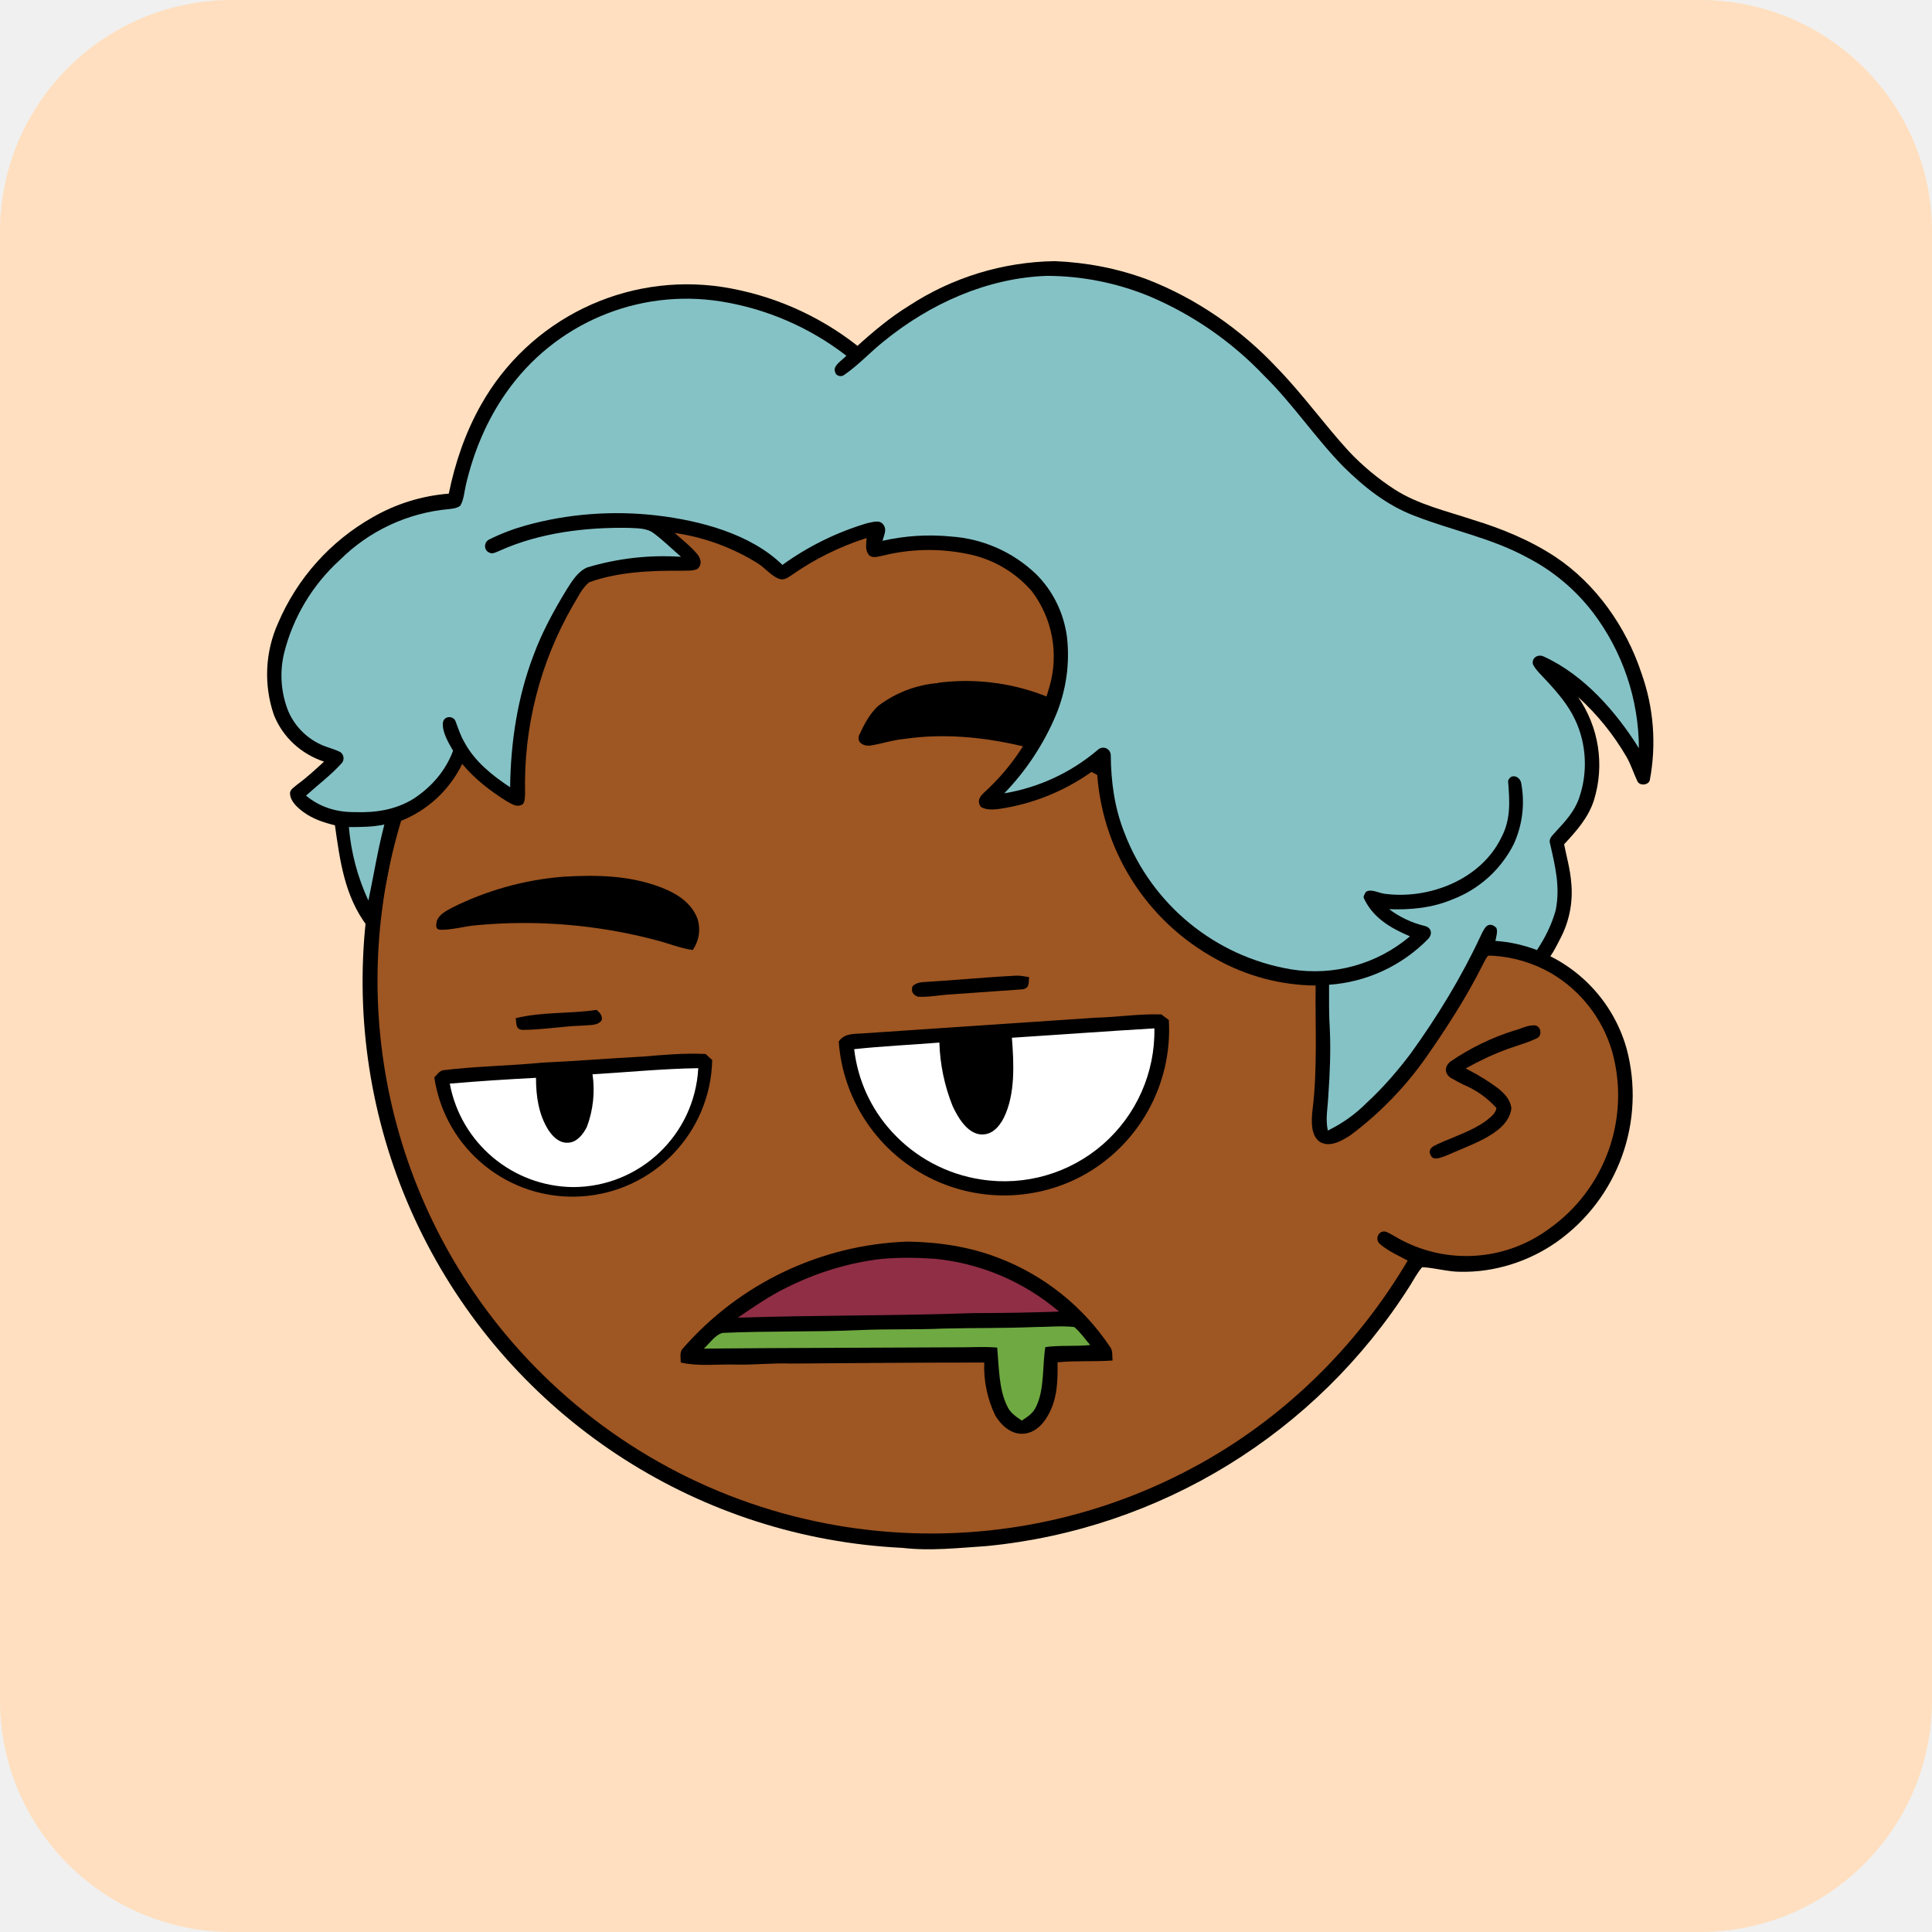
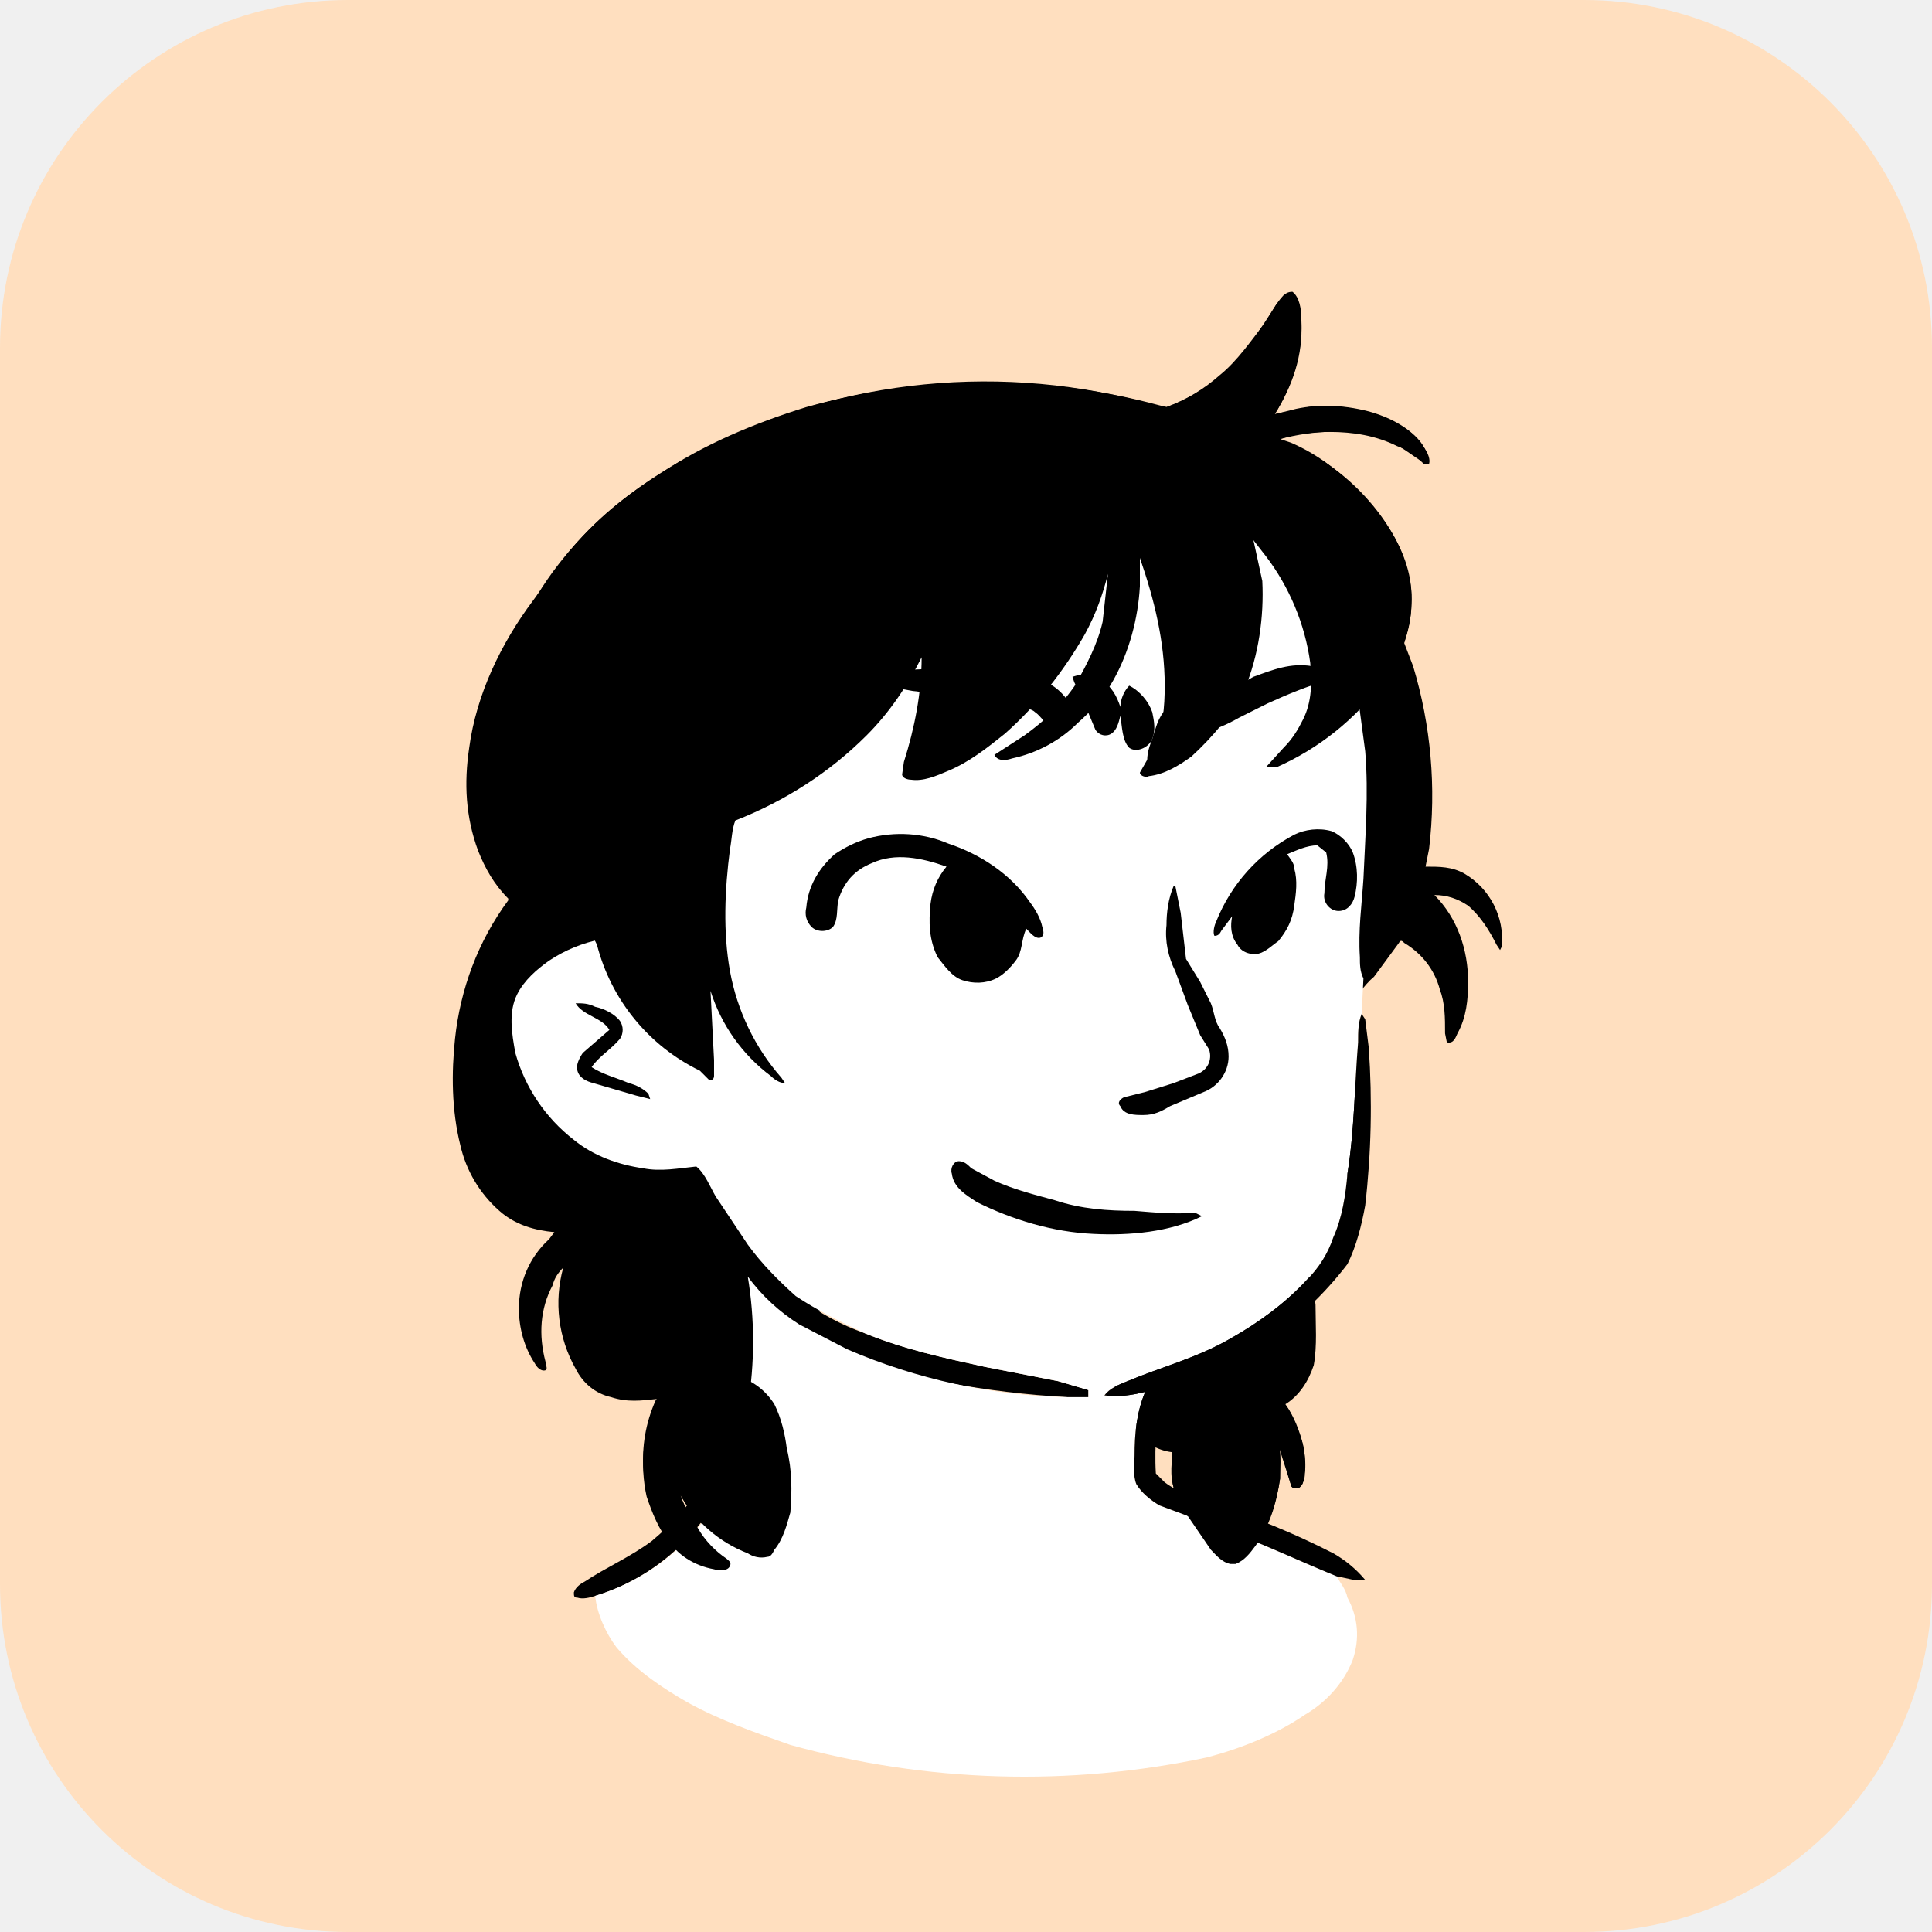
- <svg xmlns="http://www.w3.org/2000/svg" viewBox="0 0 762 762" fill="none" shape-rendering="auto">
+ <svg xmlns="http://www.w3.org/2000/svg" viewBox="0 0 980 980" fill="none" shape-rendering="auto">
  <mask id="viewboxMask">
-     <rect width="762" height="762" rx="91.44" ry="91.44" x="0" y="0" fill="#fff" />
+     <rect width="980" height="980" rx="176.4" ry="176.4" x="0" y="0" fill="#fff" />
  </mask>
  <g mask="url(#viewboxMask)">
-     <rect fill="#ffdfbf" width="762" height="762" x="0" y="0" />
-     <path d="M396 164.8a224.8 224.8 0 0 1 104.8 42.4c6.2 4.9 12.5 9.4 18 15a225.4 225.4 0 0 1 71.8 149 58.5 58.5 0 0 1 50.9 42.2 71 71 0 0 1-27.6 76.5c-11 7.7-24.5 12-38 11.7-5 0-10-1.6-15-1.8-1.9 2.2-3.3 4.9-4.8 7.3A223.3 223.3 0 0 1 389 609.8c-11 .7-21.9 2-33 .7a223.7 223.7 0 0 1-178.8-342.3A223.4 223.4 0 0 1 352 163.5c14.6-1.4 29.4-.3 44 1.3Z" fill="#000" />
-     <path fill-rule="evenodd" clip-rule="evenodd" d="M498.8 213.2A216 216 0 0 0 363 169c-13-.2-26.2 1.6-39 4a218 218 0 0 0-113.6 365.5 218.5 218.5 0 0 0 260.4 40.2c35-18.8 64.2-47.3 84.4-81.5l-3-1.6c-2.8-1.4-5.7-3-8-5-2.2-2-.3-5.8 2.7-4.7 1.5.7 3 1.6 4.4 2.4a55 55 0 0 0 59.6-3.6 64.5 64.5 0 0 0 25-69.8 53.1 53.1 0 0 0-24-31 52.6 52.6 0 0 0-47-2.8c-1.6.8-3.4 1.5-5 1.3-2.5-.2-2.8-4.2-.6-5.2 8-4 16.5-5.6 25.4-6.4a217 217 0 0 0-72-146.4c-4.4-4-8.7-8.1-13.9-11.3Zm107.6 196.2c2-1.2 1.3-5.1-1.4-5-2 0-4.2.8-6.2 1.6l-1.4.4a95.1 95.1 0 0 0-25.5 12.4c-2.2 2-2.2 4.4.1 6.2a92 92 0 0 0 5.2 2.8 36 36 0 0 1 13 9.2c-.2 1.9-2 3.4-3.4 4.5l-.2.2c-3.9 3-8.8 5-13.6 7-2.5 1-4.9 2-7.1 3.1-1.7.8-2.6 2.2-1.6 3.9 1 2 3.2 1.1 5 .5l.6-.2 5.4-2.3c5.4-2.3 11-4.5 15.4-8 2.7-2.1 5.1-5.1 5.4-8.7-.5-3.4-2.7-5.7-5.3-7.8a83 83 0 0 0-11.6-7.2l-1.1-.6c5.4-3 10.8-5.6 16.6-7.7l5-1.7a52 52 0 0 0 6.7-2.6Z" fill="#9e5622" />
-     <g transform="translate(-161 -83)">
-       <path d="M562 467.8c1.7 0 3.2.3 4.9.6-.3 2.3.3 4.3-2.6 4.8l-28.3 2c-4.3.2-8.8 1.2-13 .9-2-.8-2.7-2-2.1-4.1 1.4-1.4 3.2-1.6 5-1.7 12-.7 24-1.9 36.1-2.5ZM396.3 481.3c1.3 1.2 2.2 2 2.1 3.9-1.4 2.5-5 2-7.4 2.3-8 .2-16 1.7-24 1.7-2.8-.3-2.2-2.5-2.6-4.6 10.3-2.6 21.4-1.7 32-3.3ZM618.9 483l3.1 2.3a65.6 65.6 0 0 1-34.2 61.5 65.4 65.4 0 0 1-96-53c2.1-3.2 5.8-3 9.2-3.2l92-6.2c8.7-.2 17.2-1.6 25.9-1.3Z" fill="#000" />
-       <path d="M616.3 488.6a59.2 59.2 0 0 1-68.3 59.6 59.7 59.7 0 0 1-35.3-18.9 57.9 57.9 0 0 1-14.8-32.5c11.2-1.2 22.4-1.7 33.6-2.6a73 73 0 0 0 5.2 25c2 4.3 5.3 10 10.2 11.1 4.8.9 8-2.5 10-6.4 4.6-9.3 4-21.5 3.2-31.6 18.7-1.2 37.5-2.6 56.2-3.7Z" fill="#fff" />
-       <path d="M415 499.7c8.1-.7 16.1-1.4 24.3-1l2.6 2.4a55.1 55.1 0 0 1-109.6 6.8c1-.9 2.1-2.7 3.6-2.8 13-1.6 26-1.7 39.1-3 13.4-.6 26.7-1.7 40-2.4Z" fill="#000" />
-       <path d="M436.4 504.3a49.5 49.5 0 0 1-49.4 46.9 50 50 0 0 1-48.6-40.8c11.3-1 22.7-1.7 34-2.3 0 7.2 1 14.4 4.9 20.6 1.7 2.6 4.3 5.2 7.7 5 3.5-.1 6-3.3 7.5-6.3a42 42 0 0 0 2.2-20.7c13.9-.8 27.8-2.2 41.7-2.4Z" fill="#fff" />
+     <rect fill="#ffdfbf" width="980" height="980" x="0" y="0" />
+     <g transform="translate(49 49) scale(0.9)">
+       <g transform="translate(10 -60)">
+         <path d="M665 172c3 4 4 10 4 15 1 19-5 36-15 52l12-3c14-3 29-2 43 2 10 3 22 9 28 18 2 3 5 7 4 11h-3c-4-4-9-8-15-10-12-6-25-8-38-8-9 0-19 1-28 4l6 2c14 6 26 15 36 25 14 13 26 30 30 48 4 14 2 27-2 40l5 13a253 253 0 0 1 9 103l-2 10c8 0 15 0 22 4a43 43 0 0 1 21 41l-1 2-2-3c-4-8-9-16-16-22-6-4-12-6-19-6 13 13 19 31 19 49 0 10-1 20-6 29-1 2-2 6-6 5l-1-5c0-9 0-17-3-25-3-11-10-20-20-26-1-1-2-2-3 0l-14 19c-6 5-10 12-15 18l-2 3 5 23a201 201 0 0 1-4 72c-6 15-16 28-27 40 5 9 9 18 10 29 0 11 1 23-1 34-3 9-8 17-16 22 5 7 8 15 10 23 1 6 2 13 0 20 0 2-1 4-4 4-2 1-3-1-3-2l-7-22c2 6 1 13 1 19-2 13-6 26-14 37-3 5-7 9-12 11-3 1-6-1-8-3-5-4-9-10-13-15-6-9-13-19-14-31v-14c-8-1-15-5-20-12-6-7-11-14-12-24-2-21 5-41 17-57 3-5 7-9 12-12l-10-9a97 97 0 0 1-25-50c-2-17 1-36 7-52s14-31 23-45l8-10c-5-7-7-16-9-25l-3-18v-29c0-13 0-27 5-39-3 1-6 2-9 1-2 0-2-1-1-2l9-21 4-20c1-27-5-54-14-80v16c-1 18-6 37-15 53-5 9-11 17-19 24-11 9-24 17-38 20-3 1-8 2-10-2 10-7 20-12 29-20 7-7 13-14 18-22 5-9 10-18 12-28 3-10 5-21 5-32-3 12-7 23-13 34-12 22-29 43-49 59-8 7-18 13-28 18-6 2-14 6-21 5-2 0-5 0-5-3l4-17c4-16 7-32 7-49a166 166 0 0 1-47 58c-18 14-37 26-58 34-4 14-5 29-6 43 7 4 12 10 17 16 15 19 24 42 27 65 2 15-1 29-5 43a220 220 0 0 1-16 37c15 4 28 17 32 32 4 14 3 29-2 42-6 18-18 31-33 42 10 8 13 21 15 33 3 12 3 25 1 38-1 7-3 15-8 20-1 2-2 4-5 4-6 1-12-3-18-5-13-7-23-17-30-30 3 9 8 16 13 24 4 5 9 10 15 14 1 1 0 3-1 4-4 1-8 0-12-1-8-2-16-7-21-14-6-7-10-17-13-26-4-18-2-38 6-55-9 1-17 2-26-1-9-2-16-8-20-16a75 75 0 0 1-7-57c-3 3-5 6-6 10-7 13-8 28-4 43 0 2 2 5-1 5-2 0-4-2-5-4-6-9-9-20-9-31 0-15 6-29 17-39l3-4c-11-1-22-4-31-12a70 70 0 0 1-22-37c-5-20-5-41-3-60 3-28 13-55 30-78v-1c-8-8-13-17-17-27-7-19-8-38-5-58 4-30 18-59 36-83l16-22c15-20 34-36 55-49 25-17 54-29 83-38a376 376 0 0 1 199-1l4 1c11-4 21-10 30-18 10-8 18-20 26-30 3-5 6-11 10-15 2-1 5-3 6 0Z" fill="#000000" />
+         <path d="M495 234c28 1 56 6 84 15a201 201 0 0 1 100 65c19 25 31 55 35 86a361 361 0 0 1 2 101l-5 34-4 20c-1 2-1 2-3 2-2-4-2-8-2-12-1-15 1-29 2-44 1-24 3-48 1-72l-6-45c-7-28-20-54-40-75-18-18-40-33-63-43-22-9-44-15-67-19-18-3-36-4-54-4a277 277 0 0 0-128 29c-13 9-25 20-35 32a276 276 0 0 0-55 139c-1 24 0 47 8 70l7 15 12 1 1 3c-3 2-7 2-11 3-10 2-20 6-29 12-7 5-14 11-18 19-5 10-3 22-1 33 5 19 17 37 33 49 11 9 25 14 39 16 10 2 20 0 30-1 5 4 8 12 11 17l18 27a136 136 0 0 0 66 50c22 9 45 14 68 19l41 8 17 5v4h-12a535 535 0 0 1-67-8 255 255 0 0 1-84-33c-11-7-21-16-29-27a214 214 0 0 1-16 123c-15 27-40 48-70 57-3 1-7 2-10 1-2 0-2-1-2-3 1-3 4-5 6-6 12-8 26-14 38-23 13-11 24-23 31-38 6-15 10-32 12-49 2-13 3-26 2-40l-4-38-18-36-19 4a88 88 0 0 1-75-38 93 93 0 0 1-20-58c0-9 3-18 8-25s12-13 19-17c5-4 12-6 18-8l-9-24c-5-22-5-45-2-67a292 292 0 0 1 63-149c9-10 18-19 29-26 7-4 14-5 20-9 43-19 90-25 137-22Z" fill="#000" />
+         <path d="M475 243a276 276 0 0 1 121 23c23 10 45 25 63 43 20 21 33 47 40 75l6 45c2 24 0 48-1 72-1 15-3 29-2 44 0 4 0 8 2 12l-1 20c-2 5-2 10-2 16-2 24-2 49-6 74-1 12-3 25-8 36-3 9-8 17-15 24-12 13-27 24-43 33-19 11-39 16-58 24-5 2-10 4-13 8 8 1 15 0 23-2-5 12-6 24-6 36 0 5-1 11 1 16 3 5 8 9 13 12l35 13c22 8 43 18 65 27 2 4 5 7 6 12 6 11 7 23 3 35-5 13-15 24-27 31-16 11-36 19-55 24a494 494 0 0 1-235-7c-20-7-40-14-58-24-14-8-29-18-40-31-6-8-11-19-12-29a122 122 0 0 0 86-107c4-24 4-49 0-73 8 11 18 20 29 27l27 14a331 331 0 0 0 124 27h12v-4l-17-5-41-8c-23-5-46-10-68-19-13-6-27-13-39-21-10-9-19-18-27-29l-18-27c-3-5-6-13-11-17-10 1-20 3-30 1-14-2-28-7-39-16a94 94 0 0 1-33-49c-2-11-4-23 1-33 4-8 11-14 18-19 9-6 19-10 29-12 4-1 8-1 11-3l-1-3-12-1-7-15c-8-23-9-46-7-70a276 276 0 0 1 54-139c10-12 22-23 35-32a277 277 0 0 1 128-30Z" fill="#ffffff" />
+         <path d="M260 571c4 0 7 0 11 2 5 1 11 4 14 8 2 3 2 7 0 10-5 6-12 10-16 16 6 4 14 6 21 9 4 1 8 3 11 6l1 3-8-2-24-7c-4-1-8-3-9-7-1-3 1-7 3-10l15-13c-4-7-15-8-19-15ZM703 577l2 3 2 16a483 483 0 0 1-2 89c-2 11-5 23-10 33a198 198 0 0 1-106 71c-1 14-3 31-2 47l5 5c8 6 18 9 27 12a451 451 0 0 1 68 28c7 4 13 9 18 15-5 1-10-1-16-2-22-9-43-19-65-27l-35-13c-5-3-10-7-13-12-2-5-1-11-1-16 0-12 1-24 6-36-8 2-15 3-23 2 3-4 8-6 13-8 19-8 39-13 58-24 16-9 31-20 43-33 7-7 12-15 15-24 5-11 7-24 8-36 4-25 4-50 6-74 0-6 0-11 2-16Z" fill="#000" />
+         <path d="M686 474c5 2 10 7 12 12 3 8 3 17 1 25-1 4-4 8-9 8s-9-5-8-10c0-8 3-15 1-23l-5-4c-6 0-12 3-17 5 2 3 4 5 4 8 2 7 1 14 0 21-1 8-4 14-9 20-3 2-7 6-11 7-5 1-10-1-12-5-4-5-4-11-3-16l-6 8c-1 2-2 3-4 3-1-2 0-6 1-8a95 95 0 0 1 44-49c6-3 14-4 21-2ZM470 481c18 6 35 17 46 33 3 4 6 9 7 14 1 3 1 5-1 6-3 1-6-3-8-5-3 6-2 13-6 18-3 4-7 8-11 10-6 3-13 3-19 1s-10-8-14-13c-5-10-5-20-4-30 1-8 4-15 9-21-14-5-29-8-42-2-10 4-16 11-19 21-1 5 0 11-3 15-3 3-9 3-12 0s-4-7-3-11c1-12 7-22 16-30 6-4 12-7 19-9 15-4 31-3 45 3Z" fill="#000000" />
+         <g fill="#000000">
+           <path d="M675 381c5 0 8 4 9 8-11 3-23 8-34 13l-16 8c-7 4-14 7-22 9-5 1-9 0-13 3l-7 8c-3 3-4 7-6 12-1-1-3-2-3-4-2-5 0-11 2-16 2-6 3-12 8-17 3-4 5-8 9-10 4-3 10-4 14 0l1 6 25-14c11-4 21-8 33-6ZM481 383c14 2 32 1 44 7 9 4 13 11 18 19l-1 4c-4 3-9 4-14 2-4-2-6-6-9-8-2-2-5-2-8-3l-25-2c-12-1-24-6-36-7l-27-5-5-2c9-3 19-4 29-5 11 0 23-2 34 0Z" />
+           <path d="M540 387c6-2 12-2 16 2 6 3 9 9 11 15 0-4 2-9 5-12 6 3 11 9 13 15 1 5 2 10 0 15s-9 8-13 5c-4-4-4-12-5-18-1 4-2 8-5 10s-7 1-9-2l-5-12-7-15-1-3Z" />
+         </g>
+         <path d="M597 505h1l3 15 3 26 8 13 6 12c2 5 2 10 5 14 3 5 5 10 5 16 0 9-6 17-14 20l-19 8c-5 3-9 5-15 5-5 0-11 0-13-5-2-2 0-4 2-5l12-3 16-5 13-5c6-2 9-8 7-14l-5-8-7-17-7-19c-4-8-6-17-5-26 0-7 1-15 4-22Z" fill="#000000" />
+         <path d="M476 660c3 0 5 2 7 4l13 7c11 5 23 8 34 11 15 5 30 6 45 6 12 1 23 2 34 1l4 2c-18 9-41 11-61 10-23-1-46-8-66-18-6-4-13-8-14-16-1-3 1-7 4-7Z" fill="#000000" />
+         <path d="M664 170c4 3 5 10 5 15 1 19-5 38-15 54l19-4c15-2 31 1 45 7 9 4 19 10 22 20 1 2 2 6-1 5-8-5-15-11-23-14-19-6-40-5-59 0l17 8c18 10 34 25 45 43 8 13 13 27 12 42 0 16-7 31-16 44a150 150 0 0 1-60 48h-6l10-11c5-5 8-10 11-16 5-10 5-21 4-32-3-22-12-43-25-60l-7-9 5 23c1 20-2 42-10 61-7 14-18 27-30 38-7 5-15 10-24 11-1 1-5 0-5-2l8-14c5-11 6-23 6-35 0-25-6-49-14-72v16c-1 18-6 37-15 53-5 9-12 17-20 24-10 10-23 17-37 20-3 1-8 2-10-2l17-11c11-8 21-17 29-29 6-11 12-22 15-35l3-27c-3 12-7 23-13 34-12 21-27 40-45 56-10 8-20 16-32 21-7 3-14 6-21 5-2 0-5-1-5-3l1-7c6-19 10-39 10-59-8 16-18 31-31 44-21 21-46 37-74 48-2 5-2 11-3 16-3 23-4 47 0 69s14 43 29 60l2 3c-3 0-6-2-8-4a96 96 0 0 1-34-48l2 39v9c0 2-2 3-3 2l-5-5a109 109 0 0 1-58-71l-2-4c-17-15-31-33-40-53-12-24-17-52-14-79 4-27 15-52 31-74 22-30 51-52 84-69a351 351 0 0 1 256-25l6 1c11-4 21-10 30-17 13-11 23-27 32-41 3-3 4-7 9-7ZM328 777v2c4 0 7-1 10 1l12 1c9 2 17 8 22 16 4 8 6 17 7 25 3 12 3 24 2 36-2 7-4 15-9 21-1 2-2 4-4 4-4 1-8 0-11-2a74 74 0 0 1-38-33c2 7 6 13 10 19 4 7 10 13 16 17 1 1 3 2 2 4-1 3-6 3-9 2-11-2-21-8-27-18a81 81 0 0 1-6-77l9-14 4-1c3-1 7-4 10-3ZM654 792c6 3 10 11 12 17 4 8 6 18 5 27 0 3-1 6-3 8-2 1-5 0-5-2l-6-22v19c-2 14-6 27-14 38-3 4-6 8-11 10h-3c-5-1-8-5-11-8l-13-19c-4-6-8-13-9-21s1-16 2-24c4 0 8-1 11-3l13-4c7-2 13-6 19-9l13-7Z" fill="#000000" />
+       </g>
+       <g transform="translate(10 -60)" />
    </g>
-     <g transform="translate(-161 -83)">
-       <path d="M531 352.3a85.8 85.8 0 0 1 60.6 15.1 82.9 82.9 0 0 1 29 33c1 3-.4 3.8-2.6 5.3-4-2.2-6.9-5.6-10.5-8.3-13-9.7-28-16.3-43.7-20.2-15-3.5-30.6-5-45.8-2.8-4.8.4-9.3 2-14 2.7-2.4.2-5.1-1.2-4.2-4 1.9-4.2 4.2-8.6 7.6-11.7a45 45 0 0 1 23.6-9ZM383 428.8c13.4-.8 26.3-.6 39 4.3 5.9 2.3 11.6 5.9 14 12a14 14 0 0 1-1.8 12.6c-4.9-.7-9.4-2.6-14.1-3.8a203 203 0 0 0-71-6c-5 .4-10 2-14.8 1.8-1.8-.5-1.2-2.2-1-3.5.9-2.5 3.6-3.9 5.8-5.1a119.2 119.2 0 0 1 43.9-12.3Z" fill="#000" />
-     </g>
-     <g transform="translate(-161 -83)">
-       <path d="M519 572.7c12.3.2 24.5 2 36 6.5a92.6 92.6 0 0 1 43.8 35c1.2 1.5.8 3.5 1 5.4-7.3.5-14.5 0-21.7.7.1 7.4 0 14.4-3.8 21-2.1 3.8-5.6 7.2-10.3 7.2-4.5 0-8.2-3.5-10.4-7.1a44.2 44.2 0 0 1-4.4-21c-25.4 0-50.8.2-76.2.4-7.4-.3-14.6.6-22 .4-7.5-.2-14.2.8-21.5-.8 0-1.6-.5-4 .6-5.3a123.3 123.3 0 0 1 88.9-42.4Z" fill="#000" />
-       <path d="M509 579.5c7-.6 14-.5 21 0a89 89 0 0 1 48.7 20.8c-11.3.4-22.5.6-33.7.6-31 1.1-62 .8-93 1.8 6.2-4.2 12.2-8.4 18.9-11.7 11.9-6 24.8-10 38-11.5Z" fill="#8F2E45" />
-       <path d="M569 606.4c5.2 0 10.6-.6 15.7 0 2.4 2 4.3 4.8 6.3 7.1-5.9.6-11.9 0-17.7.8-1.2 7.1-.3 16.6-3.6 23.4-1.2 2.7-3.3 4-5.7 5.6-2.3-1.6-4.5-3-5.7-5.6-3.4-6.8-3.3-15.7-4-23.2-5.8-.5-11.5 0-17.3-.1-32.8.2-65.6.2-98.4.5 2.2-2 4.6-5.6 7.5-6.2 18-.8 36-.3 54-1.1 11-.5 22-.1 33-.6 12-.3 24-.1 36-.6Z" fill="#6FA942" />
-     </g>
-     <g transform="translate(-161 -83)" />
-     <g transform="translate(-161 -83)" />
-     <g transform="translate(-161 -83)">
-       <path d="M577 186c12.6.5 25 2.9 36.7 7.3 19.3 7.5 37 19.8 51.1 34.9 10 10.3 18.5 22.2 28.2 32.8a98 98 0 0 0 18 15c9.3 6 20.4 8.5 30.9 12 11.4 3.5 22.5 8 32.5 14.6 16 10.6 28 27.7 34 45.9a80.7 80.7 0 0 1 3.3 42.2c-.5 2-4 2.4-4.9.4-1.5-3.1-2.5-6.5-4.3-9.6a99 99 0 0 0-19.1-23.6 47 47 0 0 1 6.3 40.6c-2.2 7-6.9 12.2-11.8 17.5 1 5 2.4 9.9 2.8 15a39 39 0 0 1-4 21.6c-1.9 3.6-3.9 8.2-7.2 10.8-2.4 1-5.6-1.4-8-2a31.3 31.3 0 0 0-13.5-1.6c-1 1.2-1.6 2.6-2.3 3.9-6.3 12.6-14 24.5-22 36a136 136 0 0 1-30 31c-3.4 2.2-8.1 5-12.1 2.7-3.6-2.5-3.4-8-3-12 2.1-16.2 1.1-33.1 1.3-49.7a81.8 81.8 0 0 1-39.2-10.4 90.3 90.3 0 0 1-47.1-75.4 83.7 83.7 0 0 1-35.8 15.7c-3 .5-7.2 1.4-10-.4-1.4-2.2-.6-3.6 1-5.3a88.5 88.5 0 0 0 26.1-42 42.6 42.6 0 0 0-7-37.8 45 45 0 0 0-25.7-14.7 75.2 75.2 0 0 0-33.2.8c-1.8.3-3.3 1-5 0-2-2.1-1.3-4.4-1.2-7A108.9 108.9 0 0 0 473 310c-1.7 1.1-3 2-5 1.2-3-1.3-5.3-4.2-8.1-6a85 85 0 0 0-32.8-12c3 2.7 6.5 5.4 9.1 8.6 1.3 1.7 1.7 3.9 0 5.5-1.7 1-4.2.7-6.2.8-12.1-.1-25 .4-36.5 4.5-2.9 2.1-4.7 6.3-6.6 9.3a141.4 141.4 0 0 0-18.8 74.1c-.1 1.5 0 3-.9 4.2-2.4 1.4-4.1 0-6.2-1.1-6.5-4-12.8-8.9-17.7-14.8a45.6 45.6 0 0 1-24.5 22.6c-3 8.2-4 17.4-5.9 26.1-1 4.7-1.2 9.6-2.3 14.3-.6 2.4-3.5 2.9-4.9.8-8.8-11.7-10.6-25.5-12.6-39.6-4.5-1.1-8.7-2.5-12.4-5.2-2.3-1.7-5.2-4.2-5.3-7.3-.2-1.6 1.9-2.7 3-3.7 3.7-2.7 7-5.8 10.4-8.9-9-3-16.3-9.6-19.8-18.5a49.3 49.3 0 0 1 1.7-36.2A87.2 87.2 0 0 1 308 287a71.2 71.2 0 0 1 30-9.3c2.5-12.2 6.5-24 12.7-35a93.2 93.2 0 0 1 95.3-46.5 115 115 0 0 1 53.2 23.2c6.4-5.8 13-11.3 20.3-15.8A108 108 0 0 1 577 186Z" fill="#000" />
-       <g fill="#85c2c6">
-         <path d="M574 191.8a107 107 0 0 1 40.2 8 135 135 0 0 1 45.5 31.5c11.2 11 20.2 24.6 31.2 35.8 8.1 8 17.1 15.2 27.9 19.3 14.8 5.8 30.2 8.7 44.4 16.4a77.3 77.3 0 0 1 26.1 21.8 89.1 89.1 0 0 1 18.1 53.5c-9-14.4-21.7-28.9-37.4-36.1-2.3-1.2-5 .4-4.4 3 1.2 2.4 3.4 4.3 5.1 6.2 4.4 4.7 8.8 9.8 11.5 15.6 4.6 9.6 5.1 21 1.6 31-1.8 5.2-5.3 9-9 13-1.3 1.6-3.2 2.8-2.4 5.1 2 8.8 4 16.9 2.2 26-1.5 5.6-4.2 11-7.4 15.8-5.4-2-10.6-3.2-16.4-3.6.3-1.7 1-3.6.4-5.1-1-1.1-2.5-1.8-3.9-.7-1 1-1.7 2.5-2.3 3.8-7.6 16.3-17 31.7-27.6 46.4-5.2 6.9-11 13.6-17.4 19.5a56 56 0 0 1-15.3 10.9c-1-4.7 0-9 .2-13.7.6-8.7 1-17.5.6-26.2-.4-5.9-.3-11.7-.3-17.6a60.6 60.6 0 0 0 39.2-18.2c1.7-2 1.1-4.4-1.5-5a38.3 38.3 0 0 1-14-6.6c8.5.3 16.9-.5 24.8-3.8A45 45 0 0 0 758 416a40 40 0 0 0 3-24c-.4-2.8-4.1-4.2-5.2-1 .6 7.7 1.2 15-2.6 22.2-8 16.7-28.6 24.7-46.2 22.3-2.2-.3-5.2-2-7.2-.8-.5.7-.9 1.4-1 2.3 3.6 8 10.6 12 18.3 15.3a58.1 58.1 0 0 1-47 13 85.5 85.5 0 0 1-65.6-53.8c-3.9-9.8-5.3-20-5.4-30.5 0-2.8-3.2-4.2-5.3-2.1a76.3 76.3 0 0 1-36.7 17 101 101 0 0 0 20.3-30.7 62 62 0 0 0 4.4-31.2c-1.3-9.3-5.5-18-12.2-24.6a53.7 53.7 0 0 0-33.6-14.8 84.3 84.3 0 0 0-26.9 1.7c.5-2.3 1.9-4.4.2-6.5-1.4-1.9-4.2-.8-6.1-.5a111 111 0 0 0-33.6 16.5C457 293.5 437 288.3 420 286.3c-17.2-2-35.1-.7-51.8 4a80.7 80.7 0 0 0-14.3 5.5c-2.2 1.1-2.1 4.4.2 5.2 1.2.7 2.9-.4 4-.8 15.7-7.1 34-9.3 51-9 3.1.2 7 0 9.7 2.1 3.8 2.8 7.2 6.2 10.8 9.3a105 105 0 0 0-37 4.2c-3.7 1.6-6 5.4-8.1 8.7-5 8.2-9.8 17-13.1 26-6.3 16.5-9 34.4-9.2 52-7-4.6-14-10.2-18-17.7-1.6-2.7-2.5-5.6-3.6-8.5-1-2.1-4.5-2-4.9.7-.4 3.7 2.2 8 4 11.1-3 8-8.6 14.4-15.7 19-7 4.3-14.9 5.5-23 5.2-7.1.1-13.8-1.9-19.3-6.5 4.5-4.1 9.6-7.9 13.7-12.4a3 3 0 0 0-.2-4.8c-2-1-4.3-1.6-6.4-2.4a25.7 25.7 0 0 1-14.1-13.7 38 38 0 0 1-1.7-22.7 73.8 73.8 0 0 1 22-36.9 69.8 69.8 0 0 1 43-20.1c1.6-.2 3.1-.3 4.5-1.3 1.4-2.2 1.6-5.4 2.2-8 3-13.1 8.3-25.8 16-36.7a86.7 86.7 0 0 1 84.7-35.9 109 109 0 0 1 49.4 21.4c-1.4 1.7-5.6 3.9-4.4 6.5.3 1.5 2.4 2 3.5 1.1 5.6-3.8 10.3-9 15.7-13.3 18.2-14.8 40.7-25 64.4-25.8Z" />
-         <path d="M298.6 409.2c4.7 0 9.4 0 14-1-2.6 9.9-4.2 20-6.3 30a86.2 86.2 0 0 1-7.7-29Z" />
-       </g>
-     </g>
-     <g transform="translate(-161 -83)" />
  </g>
</svg>
